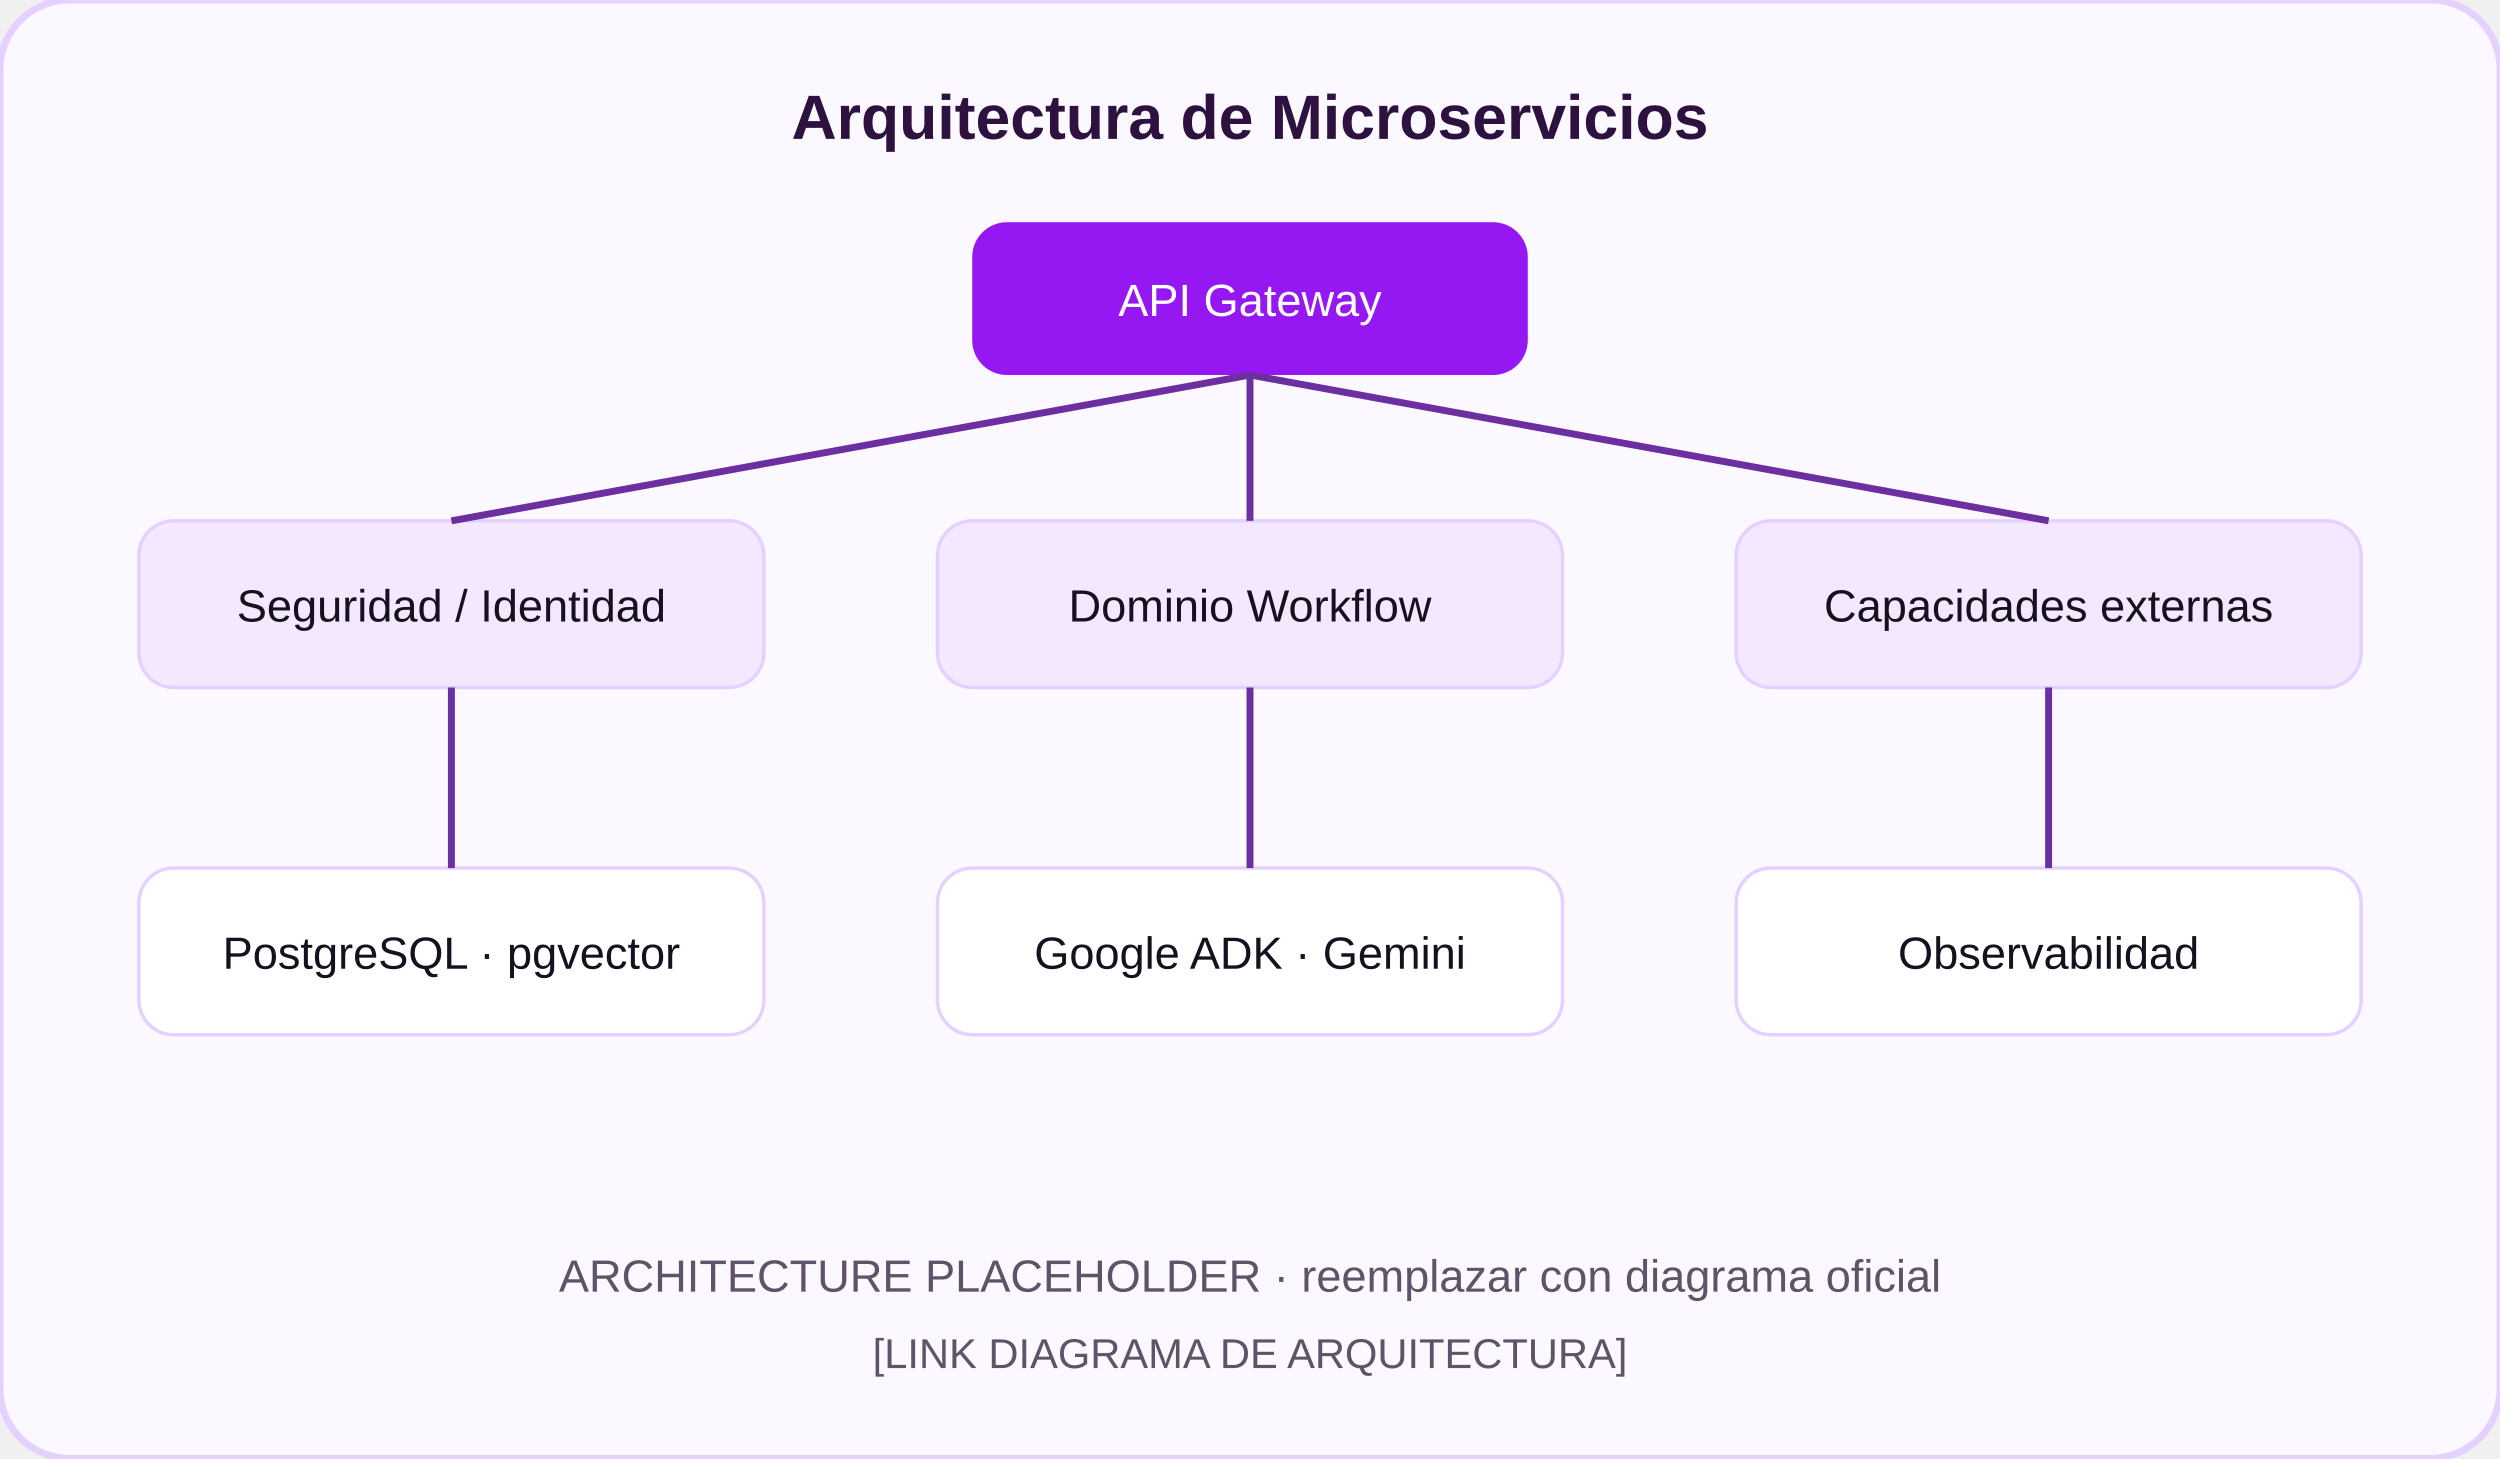
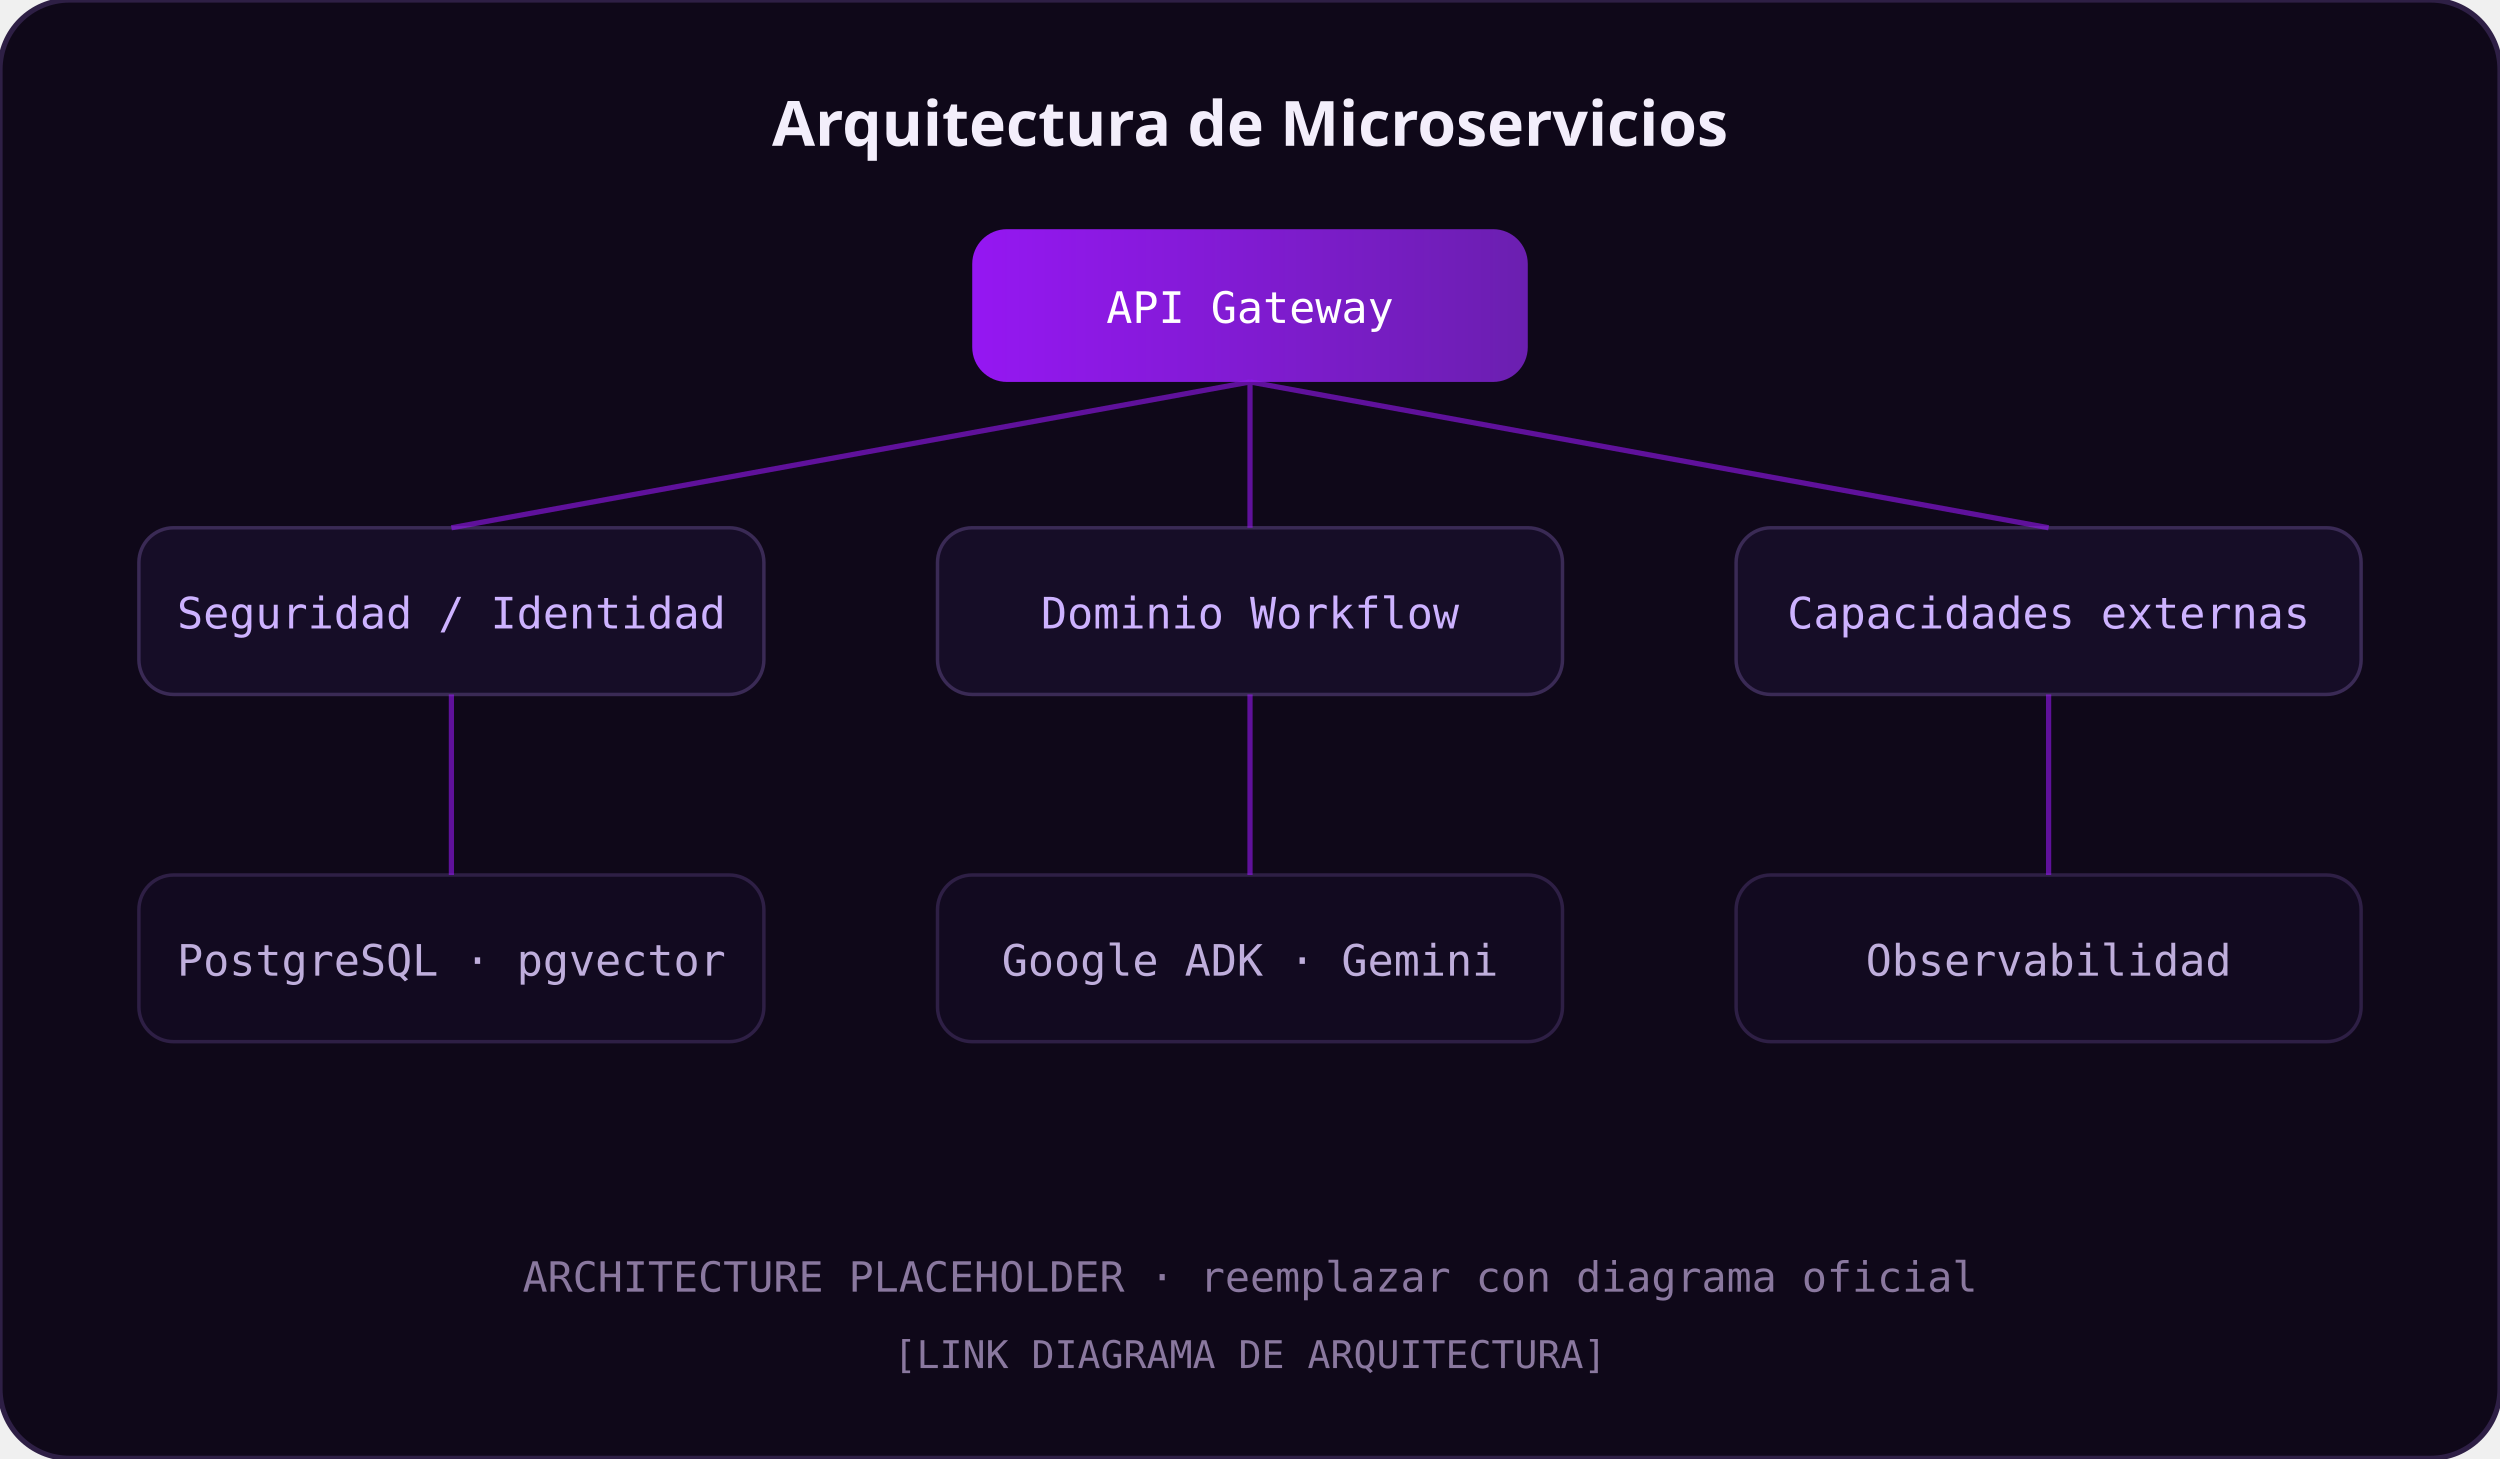
<svg xmlns="http://www.w3.org/2000/svg" width="720" height="420" viewBox="0 0 720 420" role="img" aria-label="Diagrama placeholder de arquitectura de microservicios de Synapse-Flow">
-   <rect width="720" height="420" rx="20" fill="#FBF8FF" stroke="#E5D1FF" stroke-width="2" />
-   <g font-family="Arial, sans-serif" text-anchor="middle">
-     <text x="360" y="40" font-size="18" font-weight="bold" fill="#2D123F">Arquitectura de Microservicios</text>
-     <g font-size="13" fill="#17111F">
-       <rect x="280" y="64" width="160" height="44" rx="10" fill="#9517F2" />
-       <text x="360" y="91" fill="#FFFFFF">API Gateway</text>
-       <rect x="40" y="150" width="180" height="48" rx="10" fill="#F3E8FF" stroke="#E5D1FF" />
-       <text x="130" y="179">Seguridad / Identidad</text>
-       <rect x="270" y="150" width="180" height="48" rx="10" fill="#F3E8FF" stroke="#E5D1FF" />
-       <text x="360" y="179">Dominio Workflow</text>
-       <rect x="500" y="150" width="180" height="48" rx="10" fill="#F3E8FF" stroke="#E5D1FF" />
-       <text x="590" y="179">Capacidades externas</text>
-       <rect x="40" y="250" width="180" height="48" rx="10" fill="#FFFFFF" stroke="#E5D1FF" />
-       <text x="130" y="279">PostgreSQL · pgvector</text>
-       <rect x="270" y="250" width="180" height="48" rx="10" fill="#FFFFFF" stroke="#E5D1FF" />
-       <text x="360" y="279">Google ADK · Gemini</text>
-       <rect x="500" y="250" width="180" height="48" rx="10" fill="#FFFFFF" stroke="#E5D1FF" />
-       <text x="590" y="279">Observabilidad</text>
+   <defs>
+     <linearGradient id="gw" x1="0" y1="0" x2="1" y2="0">
+       <stop offset="0" stop-color="#9517F2" />
+       <stop offset="1" stop-color="#6B1FB0" />
+     </linearGradient>
+   </defs>
+   <rect width="720" height="420" rx="20" fill="#0F0819" stroke="#2E1F45" stroke-width="1.5" />
+   <g font-family="'JetBrains Mono', monospace" text-anchor="middle">
+     <text x="360" y="42" font-family="'Bricolage Grotesque', sans-serif" font-size="18" font-weight="bold" fill="#F3EEFB">Arquitectura de Microservicios</text>
+     <g font-size="12.5" fill="#E8DEFA">
+       <rect x="280" y="66" width="160" height="44" rx="10" fill="url(#gw)" />
+       <text x="360" y="93" fill="#FFFFFF">API Gateway</text>
+       <rect x="40" y="152" width="180" height="48" rx="10" fill="#160D27" stroke="#3A2A55" />
+       <text x="130" y="181" fill="#CDB2FF">Seguridad / Identidad</text>
+       <rect x="270" y="152" width="180" height="48" rx="10" fill="#160D27" stroke="#3A2A55" />
+       <text x="360" y="181" fill="#CDB2FF">Dominio Workflow</text>
+       <rect x="500" y="152" width="180" height="48" rx="10" fill="#160D27" stroke="#3A2A55" />
+       <text x="590" y="181" fill="#CDB2FF">Capacidades externas</text>
+       <rect x="40" y="252" width="180" height="48" rx="10" fill="#120A20" stroke="#2E1F45" />
+       <text x="130" y="281" fill="#BFAEDC">PostgreSQL · pgvector</text>
+       <rect x="270" y="252" width="180" height="48" rx="10" fill="#120A20" stroke="#2E1F45" />
+       <text x="360" y="281" fill="#BFAEDC">Google ADK · Gemini</text>
+       <rect x="500" y="252" width="180" height="48" rx="10" fill="#120A20" stroke="#2E1F45" />
+       <text x="590" y="281" fill="#BFAEDC">Observabilidad</text>
    </g>
-     <g stroke="#6B2FA0" stroke-width="2" fill="none">
-       <line x1="360" y1="108" x2="130" y2="150" />
-       <line x1="360" y1="108" x2="360" y2="150" />
-       <line x1="360" y1="108" x2="590" y2="150" />
-       <line x1="130" y1="198" x2="130" y2="250" />
-       <line x1="360" y1="198" x2="360" y2="250" />
-       <line x1="590" y1="198" x2="590" y2="250" />
+     <g stroke="#9517F2" stroke-width="1.5" fill="none" opacity="0.6">
+       <line x1="360" y1="110" x2="130" y2="152" />
+       <line x1="360" y1="110" x2="360" y2="152" />
+       <line x1="360" y1="110" x2="590" y2="152" />
+       <line x1="130" y1="200" x2="130" y2="252" />
+       <line x1="360" y1="200" x2="360" y2="252" />
+       <line x1="590" y1="200" x2="590" y2="252" />
    </g>
-     <text x="360" y="372" font-size="13" fill="#5E5368">ARCHITECTURE PLACEHOLDER · reemplazar con diagrama oficial</text>
-     <text x="360" y="394" font-size="12" fill="#5E5368">[LINK DIAGRAMA DE ARQUITECTURA]</text>
+     <text x="360" y="372" font-size="12" fill="#8A789F">ARCHITECTURE PLACEHOLDER · reemplazar con diagrama oficial</text>
+     <text x="360" y="394" font-size="11" fill="#8A789F">[LINK DIAGRAMA DE ARQUITECTURA]</text>
  </g>
</svg>
